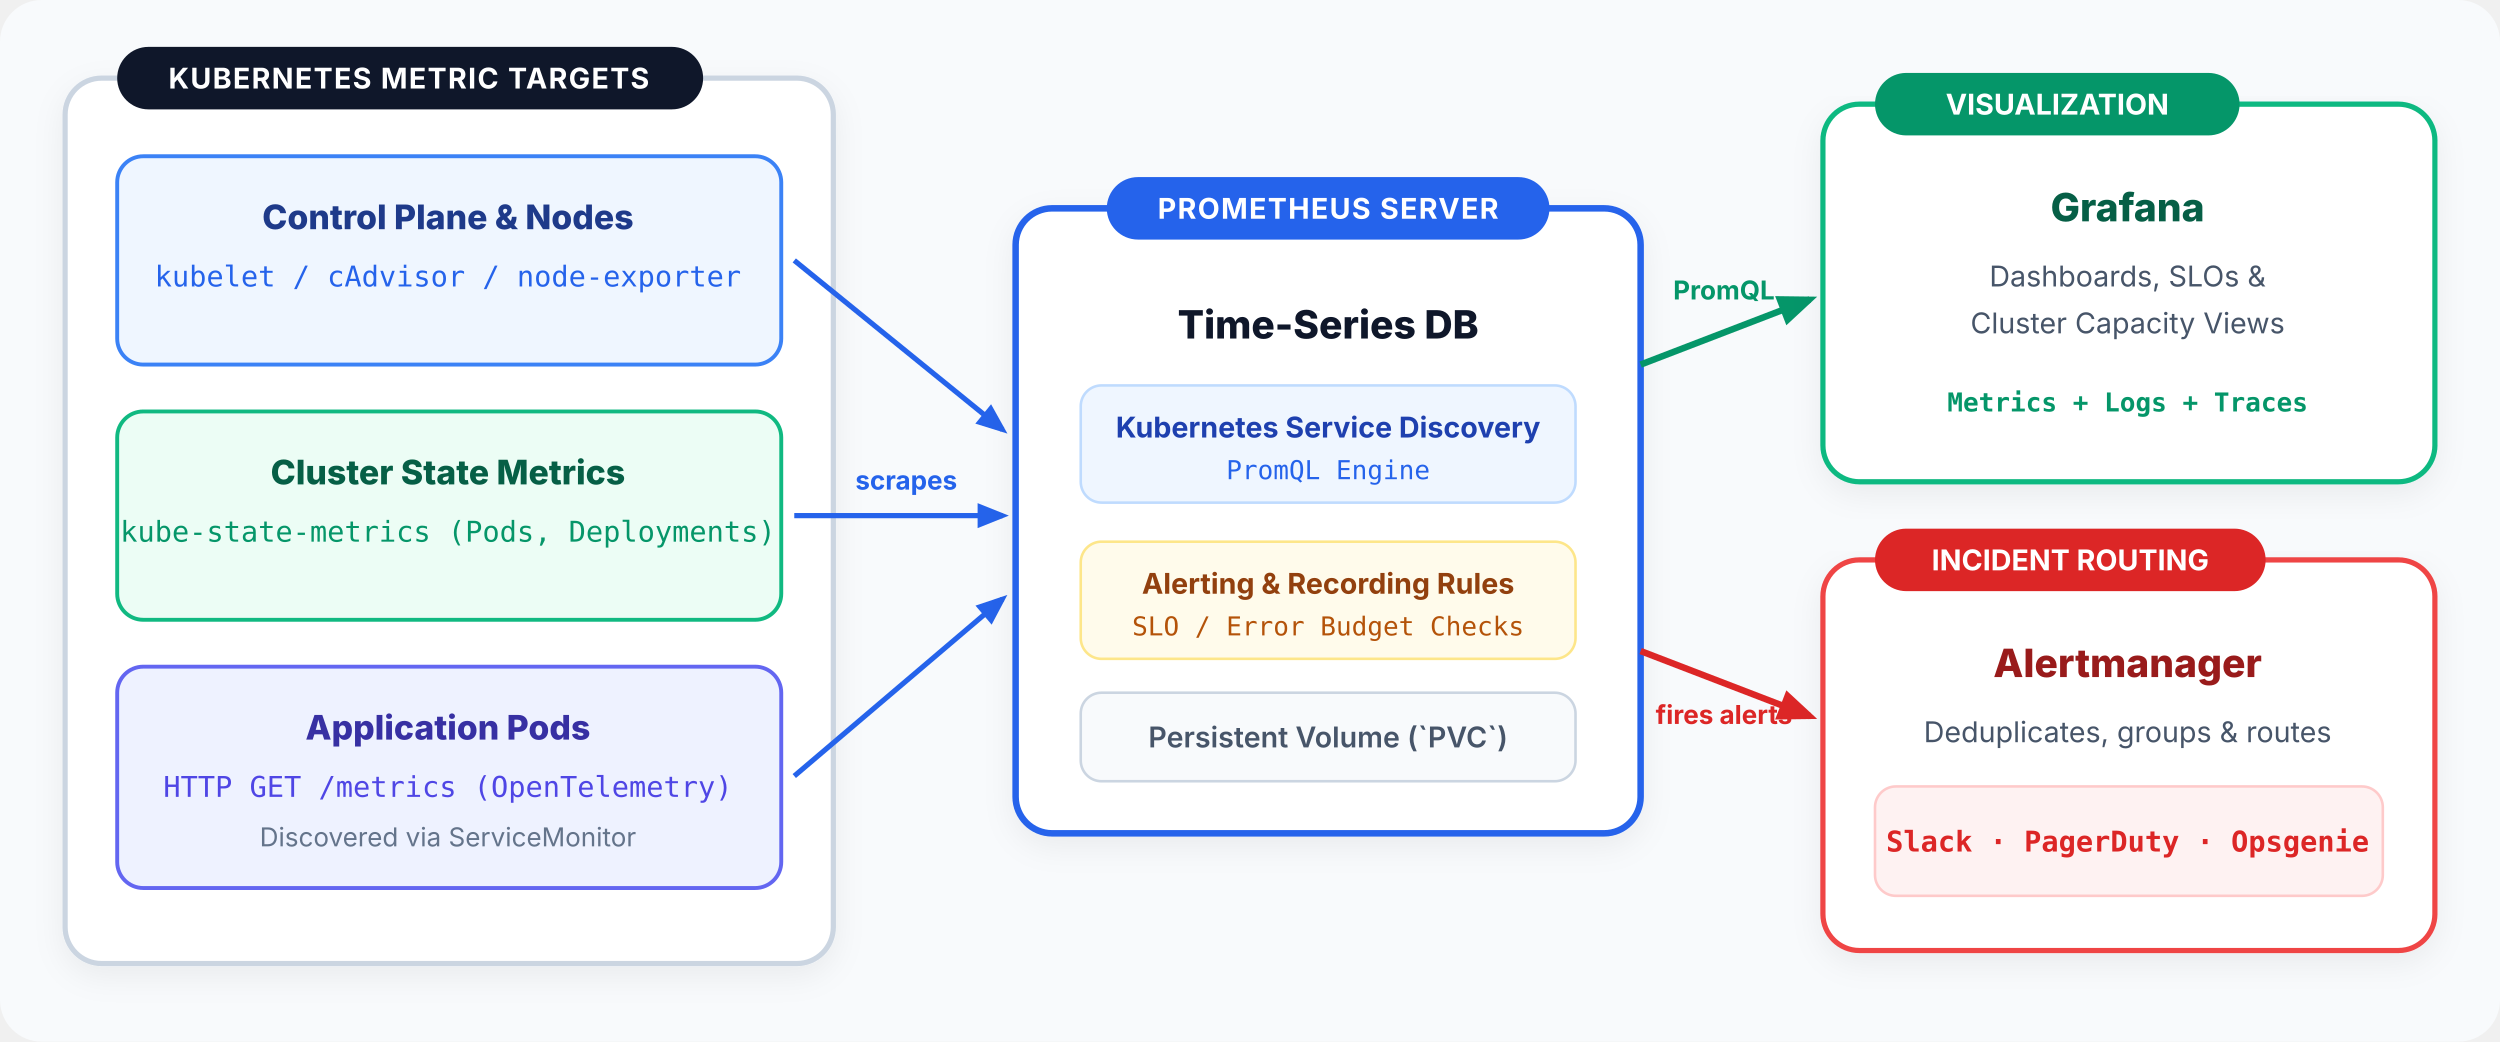
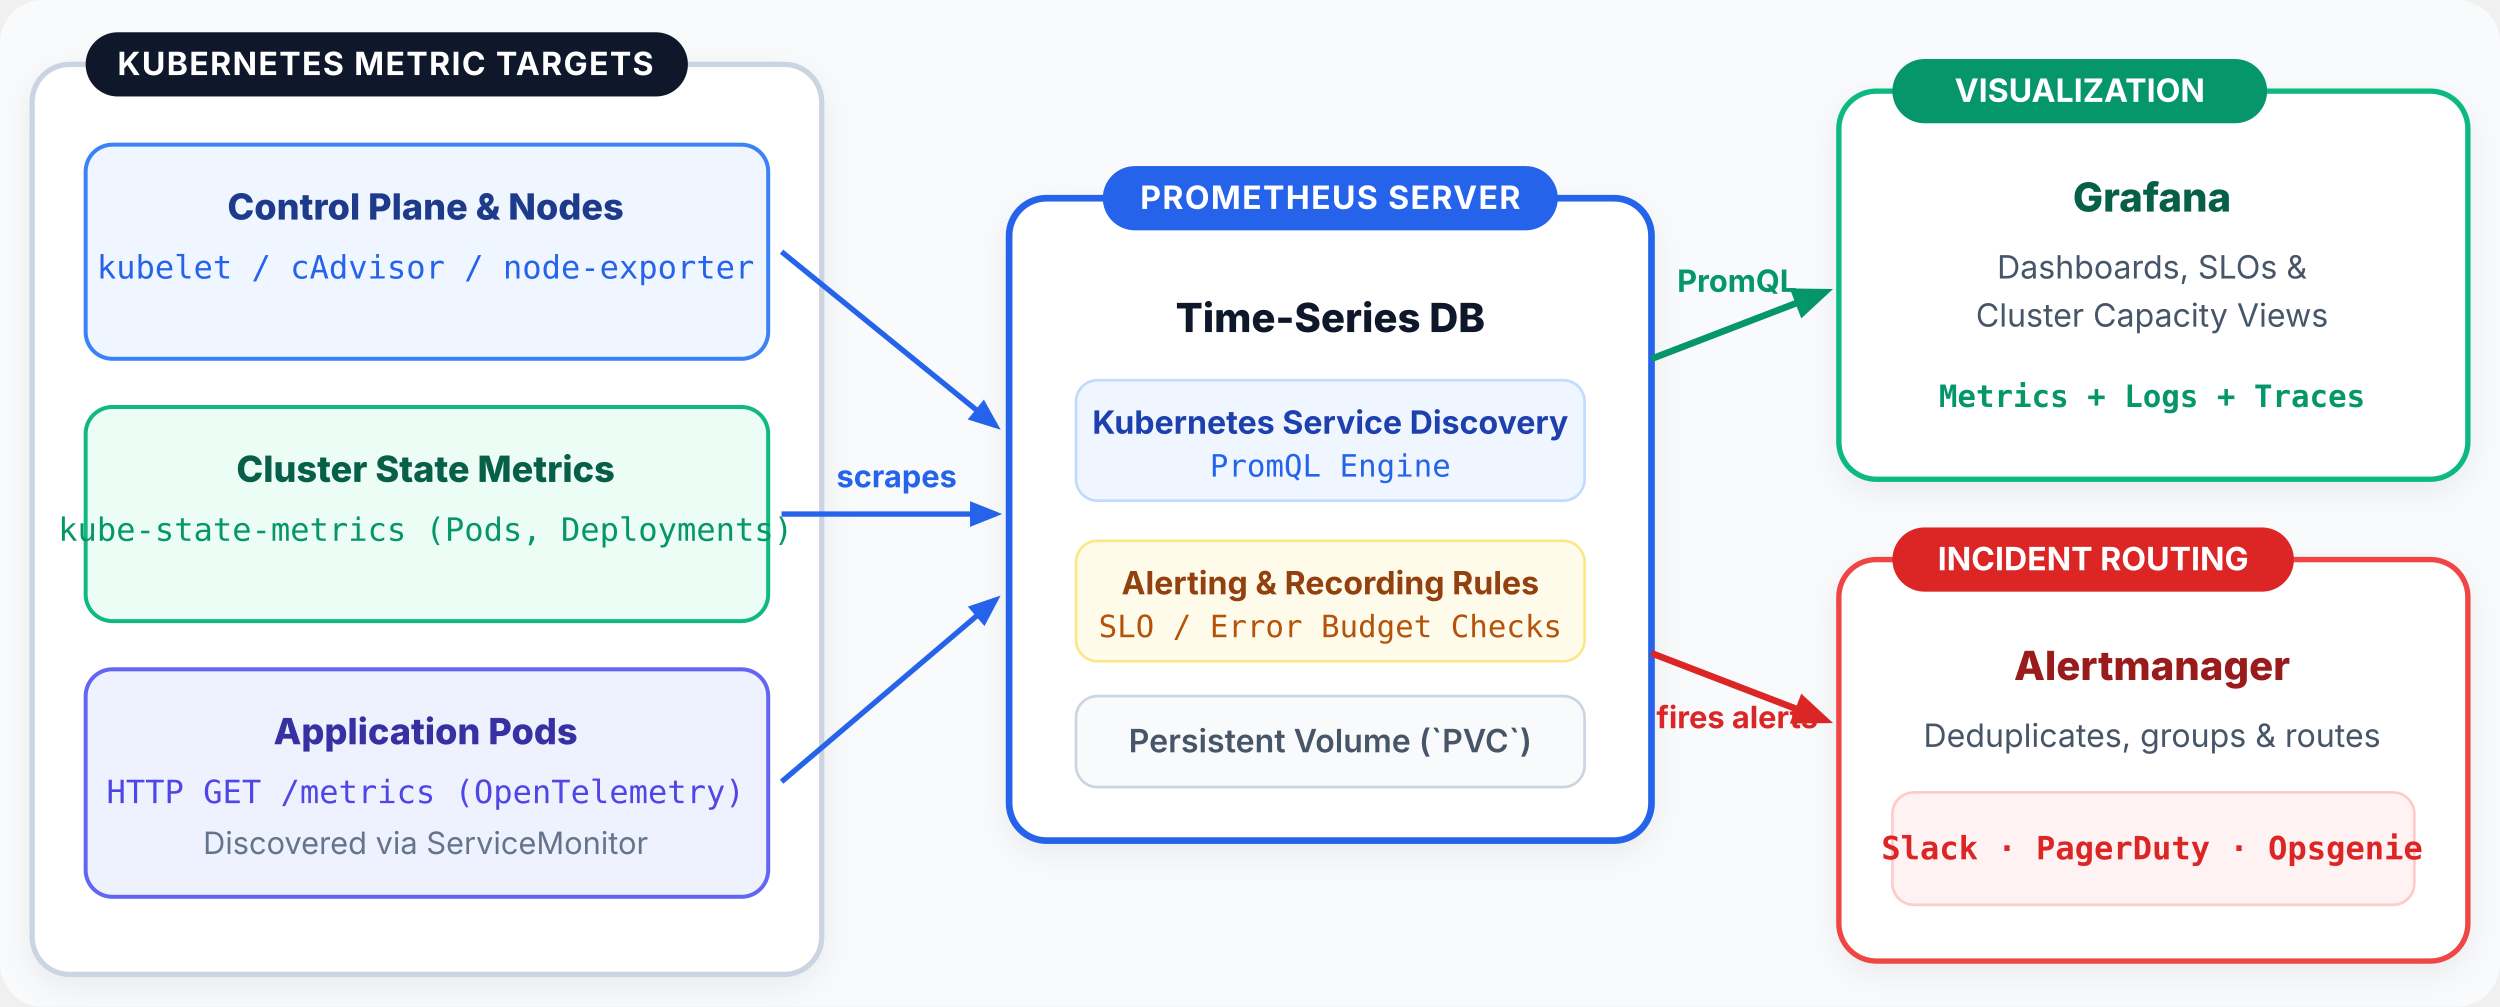
- <svg xmlns="http://www.w3.org/2000/svg" viewBox="0 0 960 400" font-family="'Inter', -apple-system, BlinkMacSystemFont, sans-serif">
+ <svg xmlns="http://www.w3.org/2000/svg" viewBox="13 6 934 376" width="1120" height="451" font-family="'Inter', -apple-system, BlinkMacSystemFont, sans-serif">
  <defs>
    <filter id="shadow" x="-5%" y="-5%" width="110%" height="115%">
      <feDropShadow dx="0" dy="4" stdDeviation="6" flood-color="#0f172a" flood-opacity="0.06" />
    </filter>
    <marker id="arrowBlue" viewBox="0 0 10 10" refX="8" refY="5" markerWidth="6" markerHeight="6" orient="auto-start-reverse">
      <path d="M 0 1 L 10 5 L 0 9 z" fill="#2563eb" />
    </marker>
    <marker id="arrowGreen" viewBox="0 0 10 10" refX="8" refY="5" markerWidth="6" markerHeight="6" orient="auto-start-reverse">
      <path d="M 0 1 L 10 5 L 0 9 z" fill="#059669" />
    </marker>
    <marker id="arrowRed" viewBox="0 0 10 10" refX="8" refY="5" markerWidth="6" markerHeight="6" orient="auto-start-reverse">
      <path d="M 0 1 L 10 5 L 0 9 z" fill="#dc2626" />
    </marker>
  </defs>
-   <rect width="960" height="400" rx="16" fill="#f8fafc" />
+   <rect x="13" y="6" width="934" height="376" rx="16" fill="#f8fafc" />
  <rect x="25" y="30" width="295" height="340" rx="14" fill="#ffffff" stroke="#cbd5e1" stroke-width="2" filter="url(#shadow)" />
  <rect x="45" y="18" width="225" height="24" rx="12" fill="#0f172a" />
-   <text x="157" y="34" text-anchor="middle" font-size="11" font-weight="700" fill="#ffffff" letter-spacing="0.5">KUBERNETES METRIC TARGETS</text>
+   <text x="157" y="34" text-anchor="middle" font-size="12" font-weight="700" fill="#ffffff" letter-spacing="0.5">KUBERNETES METRIC TARGETS</text>
  <rect x="45" y="60" width="255" height="80" rx="10" fill="#eff6ff" stroke="#3b82f6" stroke-width="1.5" />
-   <text x="172" y="88" text-anchor="middle" font-size="13" font-weight="800" fill="#1e3a8a">Control Plane &amp; Nodes</text>
-   <text x="172" y="110" text-anchor="middle" font-family="'JetBrains Mono', monospace" font-size="11" fill="#2563eb">kubelet / cAdvisor / node-exporter</text>
+   <text x="172" y="88" text-anchor="middle" font-size="13.5" font-weight="800" fill="#1e3a8a">Control Plane &amp; Nodes</text>
+   <text x="172" y="110" text-anchor="middle" font-family="'JetBrains Mono', monospace" font-size="12" fill="#2563eb">kubelet / cAdvisor / node-exporter</text>
  <rect x="45" y="158" width="255" height="80" rx="10" fill="#ecfdf5" stroke="#10b981" stroke-width="1.5" />
-   <text x="172" y="186" text-anchor="middle" font-size="13" font-weight="800" fill="#065f46">Cluster State Metrics</text>
-   <text x="172" y="208" text-anchor="middle" font-family="'JetBrains Mono', monospace" font-size="11" fill="#059669">kube-state-metrics (Pods, Deployments)</text>
+   <text x="172" y="186" text-anchor="middle" font-size="13.5" font-weight="800" fill="#065f46">Cluster State Metrics</text>
+   <text x="172" y="208" text-anchor="middle" font-family="'JetBrains Mono', monospace" font-size="12" fill="#059669">kube-state-metrics (Pods, Deployments)</text>
  <rect x="45" y="256" width="255" height="85" rx="10" fill="#eef2ff" stroke="#6366f1" stroke-width="1.5" />
-   <text x="172" y="284" text-anchor="middle" font-size="13" font-weight="800" fill="#3730a3">Application Pods</text>
-   <text x="172" y="306" text-anchor="middle" font-family="'JetBrains Mono', monospace" font-size="11" fill="#4f46e5">HTTP GET /metrics (OpenTelemetry)</text>
-   <text x="172" y="325" text-anchor="middle" font-size="10" fill="#64748b">Discovered via ServiceMonitor</text>
+   <text x="172" y="284" text-anchor="middle" font-size="13.5" font-weight="800" fill="#3730a3">Application Pods</text>
+   <text x="172" y="306" text-anchor="middle" font-family="'JetBrains Mono', monospace" font-size="12" fill="#4f46e5">HTTP GET /metrics (OpenTelemetry)</text>
+   <text x="172" y="325" text-anchor="middle" font-size="11.5" fill="#64748b">Discovered via ServiceMonitor</text>
  <line x1="305" y1="100" x2="385" y2="165" stroke="#2563eb" stroke-width="2" marker-end="url(#arrowBlue)" />
  <line x1="305" y1="198" x2="385" y2="198" stroke="#2563eb" stroke-width="2" marker-end="url(#arrowBlue)" />
  <line x1="305" y1="298" x2="385" y2="230" stroke="#2563eb" stroke-width="2" marker-end="url(#arrowBlue)" />
-   <text x="348" y="188" text-anchor="middle" font-size="10" font-weight="700" fill="#2563eb">scrapes</text>
+   <text x="348" y="188" text-anchor="middle" font-size="11.5" font-weight="700" fill="#2563eb">scrapes</text>
  <rect x="390" y="80" width="240" height="240" rx="14" fill="#ffffff" stroke="#2563eb" stroke-width="2.5" filter="url(#shadow)" />
  <rect x="425" y="68" width="170" height="24" rx="12" fill="#2563eb" />
-   <text x="510" y="84" text-anchor="middle" font-size="11" font-weight="700" fill="#ffffff" letter-spacing="0.5">PROMETHEUS SERVER</text>
+   <text x="510" y="84" text-anchor="middle" font-size="12" font-weight="700" fill="#ffffff" letter-spacing="0.5">PROMETHEUS SERVER</text>
  <text x="510" y="130" text-anchor="middle" font-size="15" font-weight="800" fill="#0f172a">Time-Series DB</text>
  <rect x="415" y="148" width="190" height="45" rx="8" fill="#eff6ff" stroke="#bfdbfe" />
-   <text x="510" y="168" text-anchor="middle" font-size="11" font-weight="700" fill="#1e40af">Kubernetes Service Discovery</text>
-   <text x="510" y="184" text-anchor="middle" font-family="'JetBrains Mono', monospace" font-size="10" fill="#2563eb">PromQL Engine</text>
+   <text x="510" y="168" text-anchor="middle" font-size="12" font-weight="700" fill="#1e40af">Kubernetes Service Discovery</text>
+   <text x="510" y="184" text-anchor="middle" font-family="'JetBrains Mono', monospace" font-size="11.5" fill="#2563eb">PromQL Engine</text>
  <rect x="415" y="208" width="190" height="45" rx="8" fill="#fffbeb" stroke="#fde68a" />
-   <text x="510" y="228" text-anchor="middle" font-size="11" font-weight="700" fill="#92400e">Alerting &amp; Recording Rules</text>
-   <text x="510" y="244" text-anchor="middle" font-family="'JetBrains Mono', monospace" font-size="10" fill="#b45309">SLO / Error Budget Checks</text>
+   <text x="510" y="228" text-anchor="middle" font-size="12" font-weight="700" fill="#92400e">Alerting &amp; Recording Rules</text>
+   <text x="510" y="244" text-anchor="middle" font-family="'JetBrains Mono', monospace" font-size="11.5" fill="#b45309">SLO / Error Budget Checks</text>
  <rect x="415" y="266" width="190" height="34" rx="8" fill="#f8fafc" stroke="#cbd5e1" />
-   <text x="510" y="287" text-anchor="middle" font-size="11" font-weight="600" fill="#475569">Persistent Volume (`PVC`)</text>
+   <text x="510" y="287" text-anchor="middle" font-size="12" font-weight="600" fill="#475569">Persistent Volume (`PVC`)</text>
  <line x1="630" y1="140" x2="695" y2="115" stroke="#059669" stroke-width="2.5" marker-end="url(#arrowGreen)" />
-   <text x="662" y="115" text-anchor="middle" font-size="10" font-weight="700" fill="#059669">PromQL</text>
+   <text x="662" y="115" text-anchor="middle" font-size="11.5" font-weight="700" fill="#059669">PromQL</text>
  <line x1="630" y1="250" x2="695" y2="275" stroke="#dc2626" stroke-width="2.5" marker-end="url(#arrowRed)" />
-   <text x="662" y="278" text-anchor="middle" font-size="10" font-weight="700" fill="#dc2626">fires alerts</text>
+   <text x="662" y="278" text-anchor="middle" font-size="11.5" font-weight="700" fill="#dc2626">fires alerts</text>
  <rect x="700" y="40" width="235" height="145" rx="14" fill="#ffffff" stroke="#10b981" stroke-width="2" filter="url(#shadow)" />
  <rect x="720" y="28" width="140" height="24" rx="12" fill="#059669" />
-   <text x="790" y="44" text-anchor="middle" font-size="11" font-weight="700" fill="#ffffff">VISUALIZATION</text>
+   <text x="790" y="44" text-anchor="middle" font-size="12" font-weight="700" fill="#ffffff">VISUALIZATION</text>
  <text x="817" y="85" text-anchor="middle" font-size="15" font-weight="800" fill="#065f46">Grafana</text>
-   <text x="817" y="110" text-anchor="middle" font-size="11" fill="#475569">Dashboards, SLOs &amp;</text>
-   <text x="817" y="128" text-anchor="middle" font-size="11" fill="#475569">Cluster Capacity Views</text>
-   <text x="817" y="158" text-anchor="middle" font-family="'JetBrains Mono', monospace" font-size="10" font-weight="700" fill="#059669">Metrics + Logs + Traces</text>
+   <text x="817" y="110" text-anchor="middle" font-size="12" fill="#475569">Dashboards, SLOs &amp;</text>
+   <text x="817" y="128" text-anchor="middle" font-size="12" fill="#475569">Cluster Capacity Views</text>
+   <text x="817" y="158" text-anchor="middle" font-family="'JetBrains Mono', monospace" font-size="11.5" font-weight="700" fill="#059669">Metrics + Logs + Traces</text>
  <rect x="700" y="215" width="235" height="150" rx="14" fill="#ffffff" stroke="#ef4444" stroke-width="2" filter="url(#shadow)" />
  <rect x="720" y="203" width="150" height="24" rx="12" fill="#dc2626" />
-   <text x="795" y="219" text-anchor="middle" font-size="11" font-weight="700" fill="#ffffff">INCIDENT ROUTING</text>
+   <text x="795" y="219" text-anchor="middle" font-size="12" font-weight="700" fill="#ffffff">INCIDENT ROUTING</text>
  <text x="817" y="260" text-anchor="middle" font-size="15" font-weight="800" fill="#991b1b">Alertmanager</text>
-   <text x="817" y="285" text-anchor="middle" font-size="11" fill="#475569">Deduplicates, groups &amp; routes</text>
+   <text x="817" y="285" text-anchor="middle" font-size="12" fill="#475569">Deduplicates, groups &amp; routes</text>
  <rect x="720" y="302" width="195" height="42" rx="8" fill="#fef2f2" stroke="#fecaca" />
-   <text x="817" y="327" text-anchor="middle" font-family="'JetBrains Mono', monospace" font-size="11" font-weight="700" fill="#dc2626">Slack · PagerDuty · Opsgenie</text>
+   <text x="817" y="327" text-anchor="middle" font-family="'JetBrains Mono', monospace" font-size="12" font-weight="700" fill="#dc2626">Slack · PagerDuty · Opsgenie</text>
</svg>
